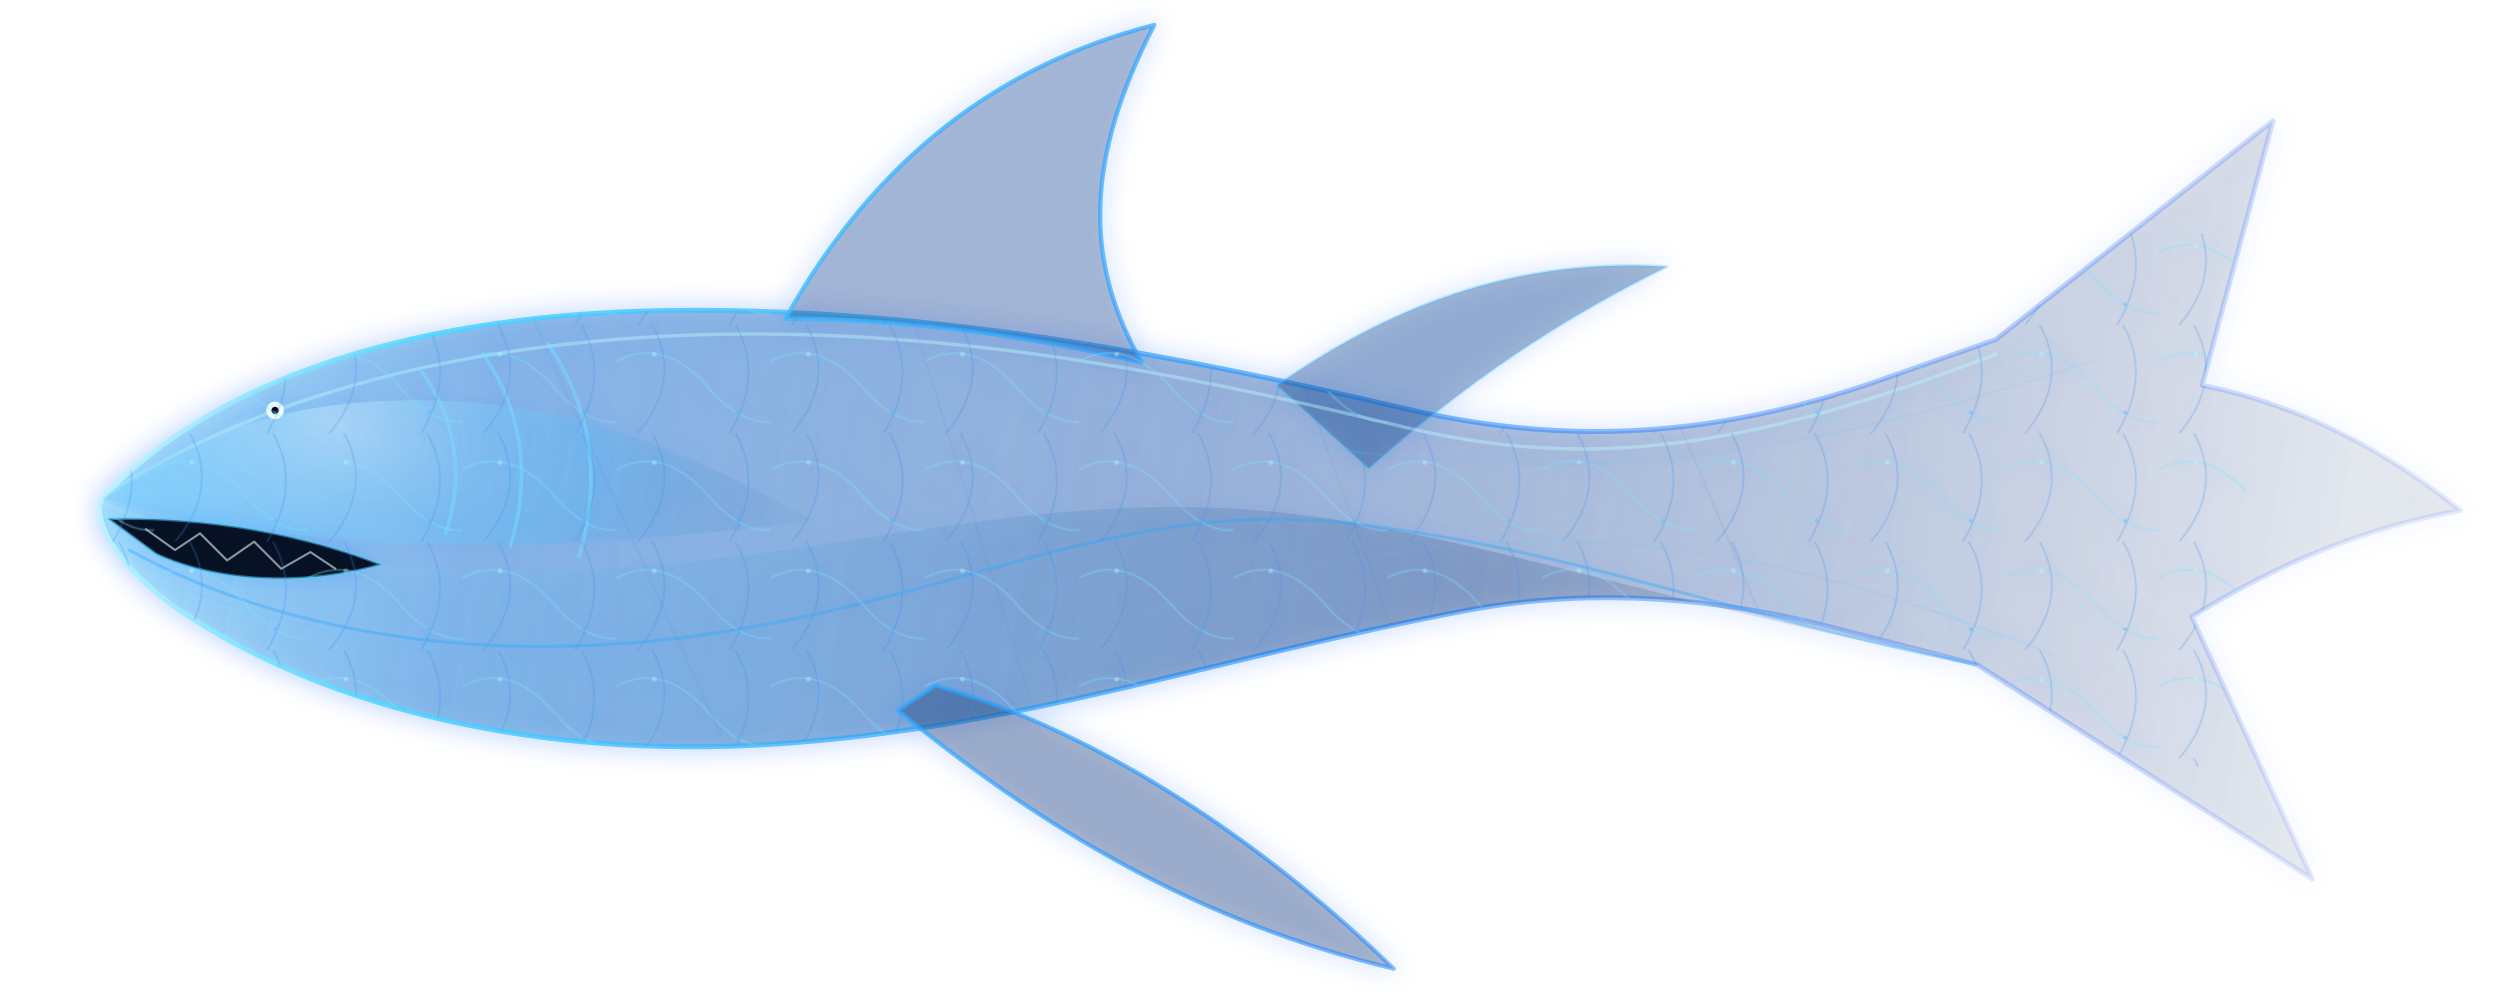
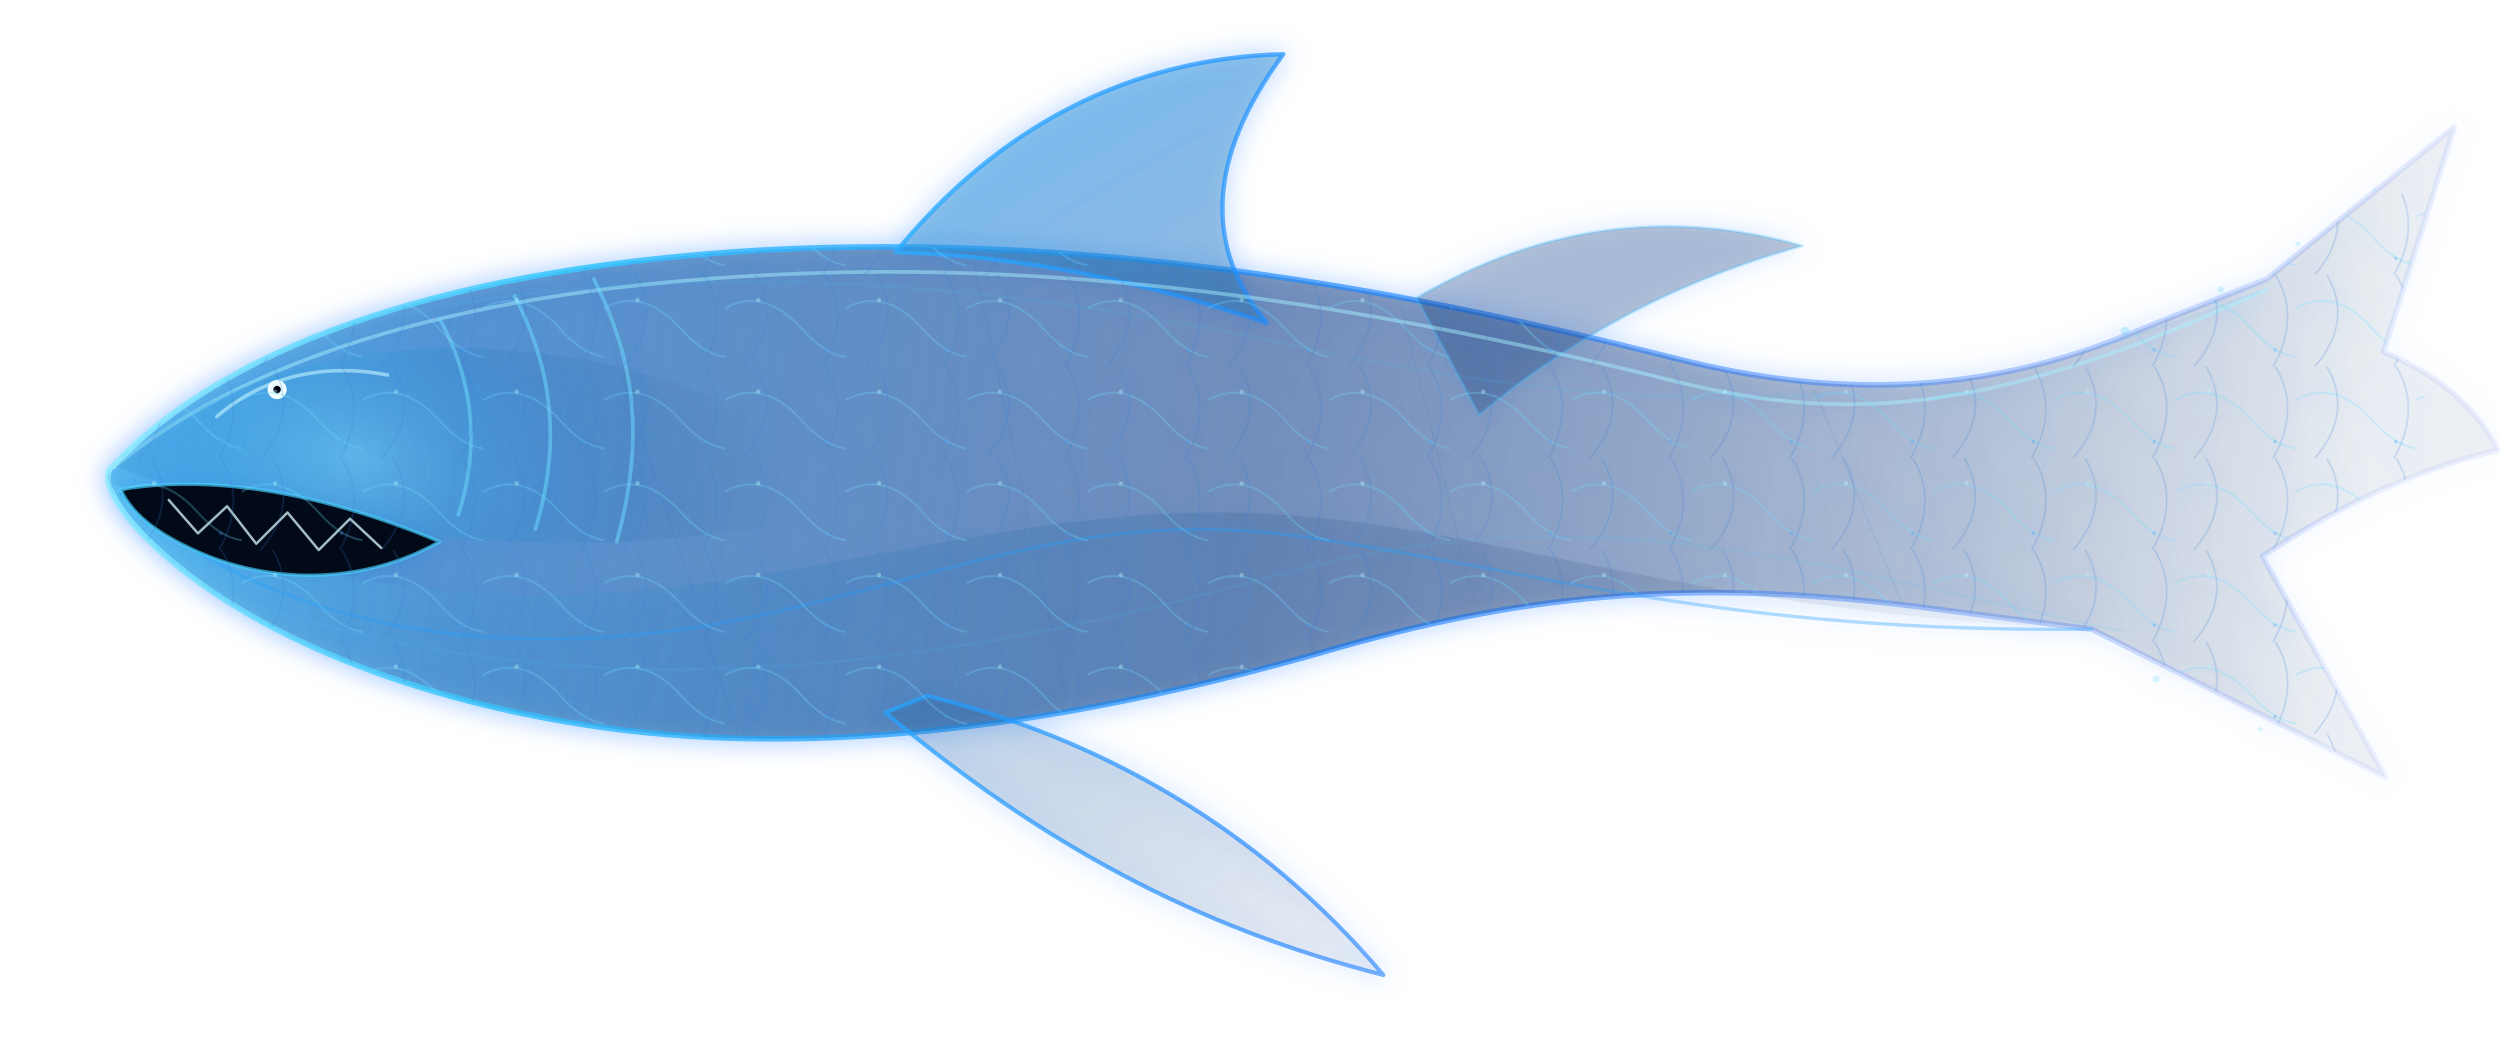
- <svg xmlns="http://www.w3.org/2000/svg" width="1200" height="480" viewBox="0 0 1200 480" fill="none" role="img" aria-label="Tiburón atmosférico NeMeSiS">
+ <svg xmlns="http://www.w3.org/2000/svg" width="1200" height="500" viewBox="0 0 1200 500" fill="none" role="img" aria-label="Tiburon atmosferico NeMeSiS">
  <defs>
-     <linearGradient id="body" x1="42" y1="155" x2="1108" y2="338" gradientUnits="userSpaceOnUse">
-       <stop stop-color="#64D9FF" stop-opacity=".42" />
-       <stop offset=".18" stop-color="#1674C8" stop-opacity=".4" />
-       <stop offset=".5" stop-color="#0A4089" stop-opacity=".32" />
-       <stop offset=".78" stop-color="#08275F" stop-opacity=".2" />
-       <stop offset="1" stop-color="#020D29" stop-opacity=".08" />
+     <linearGradient id="body" x1="52" y1="158" x2="1120" y2="340" gradientUnits="userSpaceOnUse">
+       <stop stop-color="#2DADEB" stop-opacity=".68" />
+       <stop offset=".16" stop-color="#1265B2" stop-opacity=".58" />
+       <stop offset=".52" stop-color="#092B66" stop-opacity=".44" />
+       <stop offset=".82" stop-color="#061B48" stop-opacity=".22" />
+       <stop offset="1" stop-color="#020A20" stop-opacity=".05" />
    </linearGradient>
-     <linearGradient id="belly" x1="68" y1="235" x2="952" y2="350" gradientUnits="userSpaceOnUse">
-       <stop stop-color="#C8F8FF" stop-opacity=".16" />
-       <stop offset=".3" stop-color="#3AA6DA" stop-opacity=".11" />
-       <stop offset=".72" stop-color="#082A62" stop-opacity=".18" />
-       <stop offset="1" stop-color="#01091E" stop-opacity=".06" />
+     <linearGradient id="belly" x1="60" y1="267" x2="940" y2="376" gradientUnits="userSpaceOnUse">
+       <stop stop-color="#70DFFF" stop-opacity=".22" />
+       <stop offset=".35" stop-color="#1C77B9" stop-opacity=".15" />
+       <stop offset=".8" stop-color="#061D4C" stop-opacity=".11" />
+       <stop offset="1" stop-color="#010719" stop-opacity=".03" />
    </linearGradient>
-     <linearGradient id="edge" x1="35" y1="118" x2="1114" y2="354" gradientUnits="userSpaceOnUse">
-       <stop stop-color="#DFFCFF" stop-opacity=".92" />
-       <stop offset=".16" stop-color="#50D7FF" stop-opacity=".88" />
-       <stop offset=".56" stop-color="#188BFF" stop-opacity=".58" />
-       <stop offset="1" stop-color="#315CFF" stop-opacity=".12" />
+     <linearGradient id="edge" x1="48" y1="126" x2="1115" y2="369" gradientUnits="userSpaceOnUse">
+       <stop stop-color="#9CEFFF" stop-opacity=".92" />
+       <stop offset=".2" stop-color="#39C7FF" stop-opacity=".88" />
+       <stop offset=".58" stop-color="#147DFF" stop-opacity=".62" />
+       <stop offset="1" stop-color="#315CFF" stop-opacity=".08" />
    </linearGradient>
-     <radialGradient id="headLight" cx="0" cy="0" r="1" gradientTransform="translate(163 205) rotate(8) scale(257 151)" gradientUnits="userSpaceOnUse">
-       <stop stop-color="#E5FCFF" stop-opacity=".4" />
-       <stop offset=".48" stop-color="#46C9FF" stop-opacity=".2" />
-       <stop offset="1" stop-color="#0A2D72" stop-opacity="0" />
+     <radialGradient id="headLight" cx="0" cy="0" r="1" gradientTransform="translate(170 220) rotate(12) scale(210 132)" gradientUnits="userSpaceOnUse">
+       <stop stop-color="#78E4FF" stop-opacity=".38" />
+       <stop offset=".42" stop-color="#1C8CD5" stop-opacity=".18" />
+       <stop offset="1" stop-color="#071A45" stop-opacity="0" />
    </radialGradient>
-     <pattern id="mesh" width="74" height="52" patternUnits="userSpaceOnUse">
-       <path d="M-15 30C4 8 25 8 44 30S82 52 101 30" stroke="#7DE4FF" stroke-opacity=".36" stroke-width="1" />
-       <path d="M8-12C27 8 28 31 10 52M50-10C67 10 68 32 51 57" stroke="#3C91ED" stroke-opacity=".28" stroke-width=".9" />
-       <circle cx="18" cy="14" r="1.2" fill="#C4F8FF" fill-opacity=".42" />
-       <circle cx="58" cy="42" r=".9" fill="#3EAFFF" fill-opacity=".38" />
+     <linearGradient id="fin" x1="442" y1="102" x2="650" y2="458" gradientUnits="userSpaceOnUse">
+       <stop stop-color="#248FD4" stop-opacity=".45" />
+       <stop offset="1" stop-color="#061B49" stop-opacity=".08" />
+     </linearGradient>
+     <pattern id="mesh" width="58" height="44" patternUnits="userSpaceOnUse">
+       <path d="M-12 26C4 8 21 8 37 26S69 44 85 26" stroke="#72DBFF" stroke-opacity=".32" stroke-width=".9" />
+       <path d="M8-9C24 8 24 27 9 44M43-7C57 9 58 28 44 49" stroke="#367FD6" stroke-opacity=".24" stroke-width=".8" />
+       <circle cx="16" cy="12" r="1.05" fill="#BDF5FF" fill-opacity=".42" />
+       <circle cx="48" cy="36" r=".85" fill="#349FFF" fill-opacity=".34" />
    </pattern>
    <clipPath id="bodyClip">
-       <path d="M49 239C104 181 201 150 326 149C450 148 566 171 674 196C754 215 826 209 901 183L958 163L1091 58L1057 185C1103 194 1145 216 1181 245C1136 253 1094 270 1052 296L1110 422L949 319L879 301C817 285 757 283 704 293C582 316 492 349 374 357C257 365 157 339 91 296C64 279 43 254 49 239Z" />
+       <path d="M54 224C112 162 224 128 367 120C522 112 666 137 804 172C886 193 955 187 1018 162L1088 134L1178 61L1144 169C1171 180 1190 197 1199 216C1161 225 1123 242 1086 267L1145 373L1004 302L919 291C808 277 727 286 635 313C512 348 395 364 288 349C190 335 112 300 70 258C54 242 48 228 54 224Z" />
    </clipPath>
-     <filter id="glow" x="-12%" y="-30%" width="124%" height="160%" color-interpolation-filters="sRGB">
-       <feGaussianBlur in="SourceGraphic" stdDeviation="6.5" result="blur" />
-       <feColorMatrix in="blur" type="matrix" values="0 0 0 0 .01 0 0 0 0 .35 0 0 0 0 1 0 0 0 .46 0" result="blueGlow" />
+     <filter id="glow" x="-16%" y="-34%" width="132%" height="168%" color-interpolation-filters="sRGB">
+       <feGaussianBlur in="SourceGraphic" stdDeviation="6.2" result="blur" />
+       <feColorMatrix in="blur" type="matrix" values="0 0 0 0 .01 0 0 0 0 .42 0 0 0 0 1 0 0 0 .52 0" result="blueGlow" />
      <feMerge>
        <feMergeNode in="blueGlow" />
        <feMergeNode in="SourceGraphic" />
      </feMerge>
    </filter>
  </defs>
  <g filter="url(#glow)" stroke-linecap="round" stroke-linejoin="round">
-     <path d="M49 239C104 181 201 150 326 149C450 148 566 171 674 196C754 215 826 209 901 183L958 163L1091 58L1057 185C1103 194 1145 216 1181 245C1136 253 1094 270 1052 296L1110 422L949 319L879 301C817 285 757 283 704 293C582 316 492 349 374 357C257 365 157 339 91 296C64 279 43 254 49 239Z" fill="url(#body)" stroke="url(#edge)" stroke-width="2.4" />
-     <path d="M50 241C121 267 210 280 306 272C407 264 493 239 590 244C686 249 780 286 949 319L879 301C817 285 757 283 704 293C582 316 492 349 374 357C257 365 157 339 91 296C67 281 49 258 50 241Z" fill="url(#belly)" />
-     <path d="M377 153C420 76 480 31 554 12C521 76 520 125 548 174C493 161 435 153 377 153Z" fill="#082C69" fill-opacity=".28" stroke="url(#edge)" stroke-width="2.1" />
-     <path d="M449 329C520 349 599 397 669 465C577 443 502 399 431 341Z" fill="#061F52" fill-opacity=".3" stroke="url(#edge)" stroke-width="2" />
-     <path d="M613 185C673 143 733 124 800 128C735 160 692 194 657 225Z" fill="#0A3B7F" fill-opacity=".34" stroke="#3DBFFF" stroke-opacity=".28" stroke-width="1.4" />
-     <path d="M49 239C116 194 210 166 327 161C451 156 567 179 674 205C762 226 839 216 958 170" stroke="#BDF6FF" stroke-opacity=".43" stroke-width="1.65" />
-     <path d="M62 264C140 307 245 321 355 302C467 283 544 240 646 251C754 263 832 296 949 319" stroke="#28A9FF" stroke-opacity=".38" stroke-width="1.5" />
-     <path d="M49 239C103 199 165 187 235 194C289 200 337 220 390 250C281 264 157 270 49 239Z" fill="url(#headLight)" />
-     <path d="M52 249C88 248 137 253 183 271C144 282 103 279 75 266Z" fill="#010718" fill-opacity=".94" stroke="#4CCFFF" stroke-opacity=".52" stroke-width="1.3" />
-     <path d="M70 254L84 264L96 256L109 269L122 260L135 273L149 265L161 273" stroke="#E6FCFF" stroke-opacity=".58" stroke-width="1" />
-     <path d="M202 178C219 201 223 228 214 256M232 170C251 198 255 229 245 262M263 165C284 196 289 229 278 267" stroke="#76DFFF" stroke-opacity=".5" stroke-width="1.8" />
-     <circle cx="132" cy="197" r="4.2" fill="#F2FDFF" />
-     <circle cx="132" cy="197" r="1.75" fill="#010613" />
-     <g clip-path="url(#bodyClip)" opacity=".88">
-       <rect x="38" y="112" width="1040" height="256" fill="url(#mesh)" />
-       <path d="M112 201C251 151 416 165 566 201C715 237 844 229 1007 172M92 284C265 345 442 324 600 280C754 238 868 268 987 315" stroke="#51C5FF" stroke-opacity=".12" stroke-width="1.2" />
-       <path d="M255 151L346 353M438 153L498 347M626 185L668 301M805 201L844 293" stroke="#2E78DD" stroke-opacity=".09" stroke-width="1" />
+     <path d="M54 224C112 162 224 128 367 120C522 112 666 137 804 172C886 193 955 187 1018 162L1088 134L1178 61L1144 169C1171 180 1190 197 1199 216C1161 225 1123 242 1086 267L1145 373L1004 302L919 291C808 277 727 286 635 313C512 348 395 364 288 349C190 335 112 300 70 258C54 242 48 228 54 224Z" fill="url(#body)" stroke="url(#edge)" stroke-width="2.7" />
+     <path d="M55 232C124 278 218 293 321 282C425 270 515 240 615 247C721 254 816 294 1004 302L919 291C808 277 727 286 635 313C512 348 395 364 288 349C191 336 115 301 71 260C59 249 53 239 55 232Z" fill="url(#belly)" />
+     <path d="M430 121C479 61 542 28 616 26C579 76 578 119 608 155C552 136 493 123 430 121Z" fill="url(#fin)" stroke="url(#edge)" stroke-width="2.1" />
+     <path d="M445 334C527 354 604 397 664 468C574 445 500 405 425 342Z" fill="url(#fin)" fill-opacity=".74" stroke="url(#edge)" stroke-width="2" />
+     <path d="M680 143C740 108 801 100 865 118C800 136 751 165 710 199Z" fill="#092B65" fill-opacity=".26" stroke="#3CBAFF" stroke-opacity=".28" stroke-width="1.4" />
+     <path d="M55 224C122 169 229 139 369 132C521 124 668 149 804 183C892 205 963 196 1088 139" stroke="#A7F0FF" stroke-opacity=".48" stroke-width="1.8" />
+     <path d="M58 237C130 304 249 322 371 294C472 271 529 244 628 258C739 274 828 304 1004 302" stroke="#219FFF" stroke-opacity=".34" stroke-width="1.6" />
+     <path d="M55 224C108 177 180 160 263 170C325 178 379 202 429 240C324 268 190 272 55 224Z" fill="url(#headLight)" />
+     <path d="M58 235C99 228 151 235 211 260C172 282 126 280 91 263C74 255 63 246 58 235Z" fill="#010613" fill-opacity=".97" stroke="#48CFFF" stroke-opacity=".66" stroke-width="1.6" />
+     <path d="M81 240L95 256L109 243L123 261L138 246L153 264L168 249L183 263" stroke="#DDFBFF" stroke-opacity=".74" stroke-width="1.2" />
+     <path d="M211 153C228 184 230 216 220 247M247 142C266 179 269 214 257 254M285 134C306 175 309 213 296 260" stroke="#6CDFFF" stroke-opacity=".5" stroke-width="1.8" />
+     <path d="M104 200C126 181 155 174 186 180" stroke="#C6F7FF" stroke-opacity=".58" stroke-width="1.7" />
+     <circle cx="133" cy="187" r="4.6" fill="#EFFFFF" />
+     <circle cx="133" cy="187" r="1.8" fill="#010512" />
+     <g clip-path="url(#bodyClip)" opacity=".9">
+       <rect x="46" y="93" width="1118" height="280" fill="url(#mesh)" />
+       <path d="M95 177C261 119 443 128 612 164C778 200 917 207 1084 140M84 277C268 349 448 322 617 275C771 233 891 277 1019 303" stroke="#4AC7FF" stroke-opacity=".12" stroke-width="1.2" />
+       <path d="M282 128L354 351M466 119L513 340M672 145L708 291M871 187L913 290" stroke="#2C73D1" stroke-opacity=".09" stroke-width="1" />
+     </g>
+     <g fill="#56CFFF">
+       <circle cx="1020" cy="159" r="2.1" opacity=".3" />
+       <circle cx="1066" cy="139" r="1.55" opacity=".25" />
+       <circle cx="1103" cy="117" r="1.2" opacity=".2" />
+       <circle cx="1140" cy="91" r=".9" opacity=".17" />
+       <circle cx="1035" cy="326" r="1.7" opacity=".22" />
+       <circle cx="1085" cy="350" r="1.2" opacity=".18" />
    </g>
  </g>
</svg>
